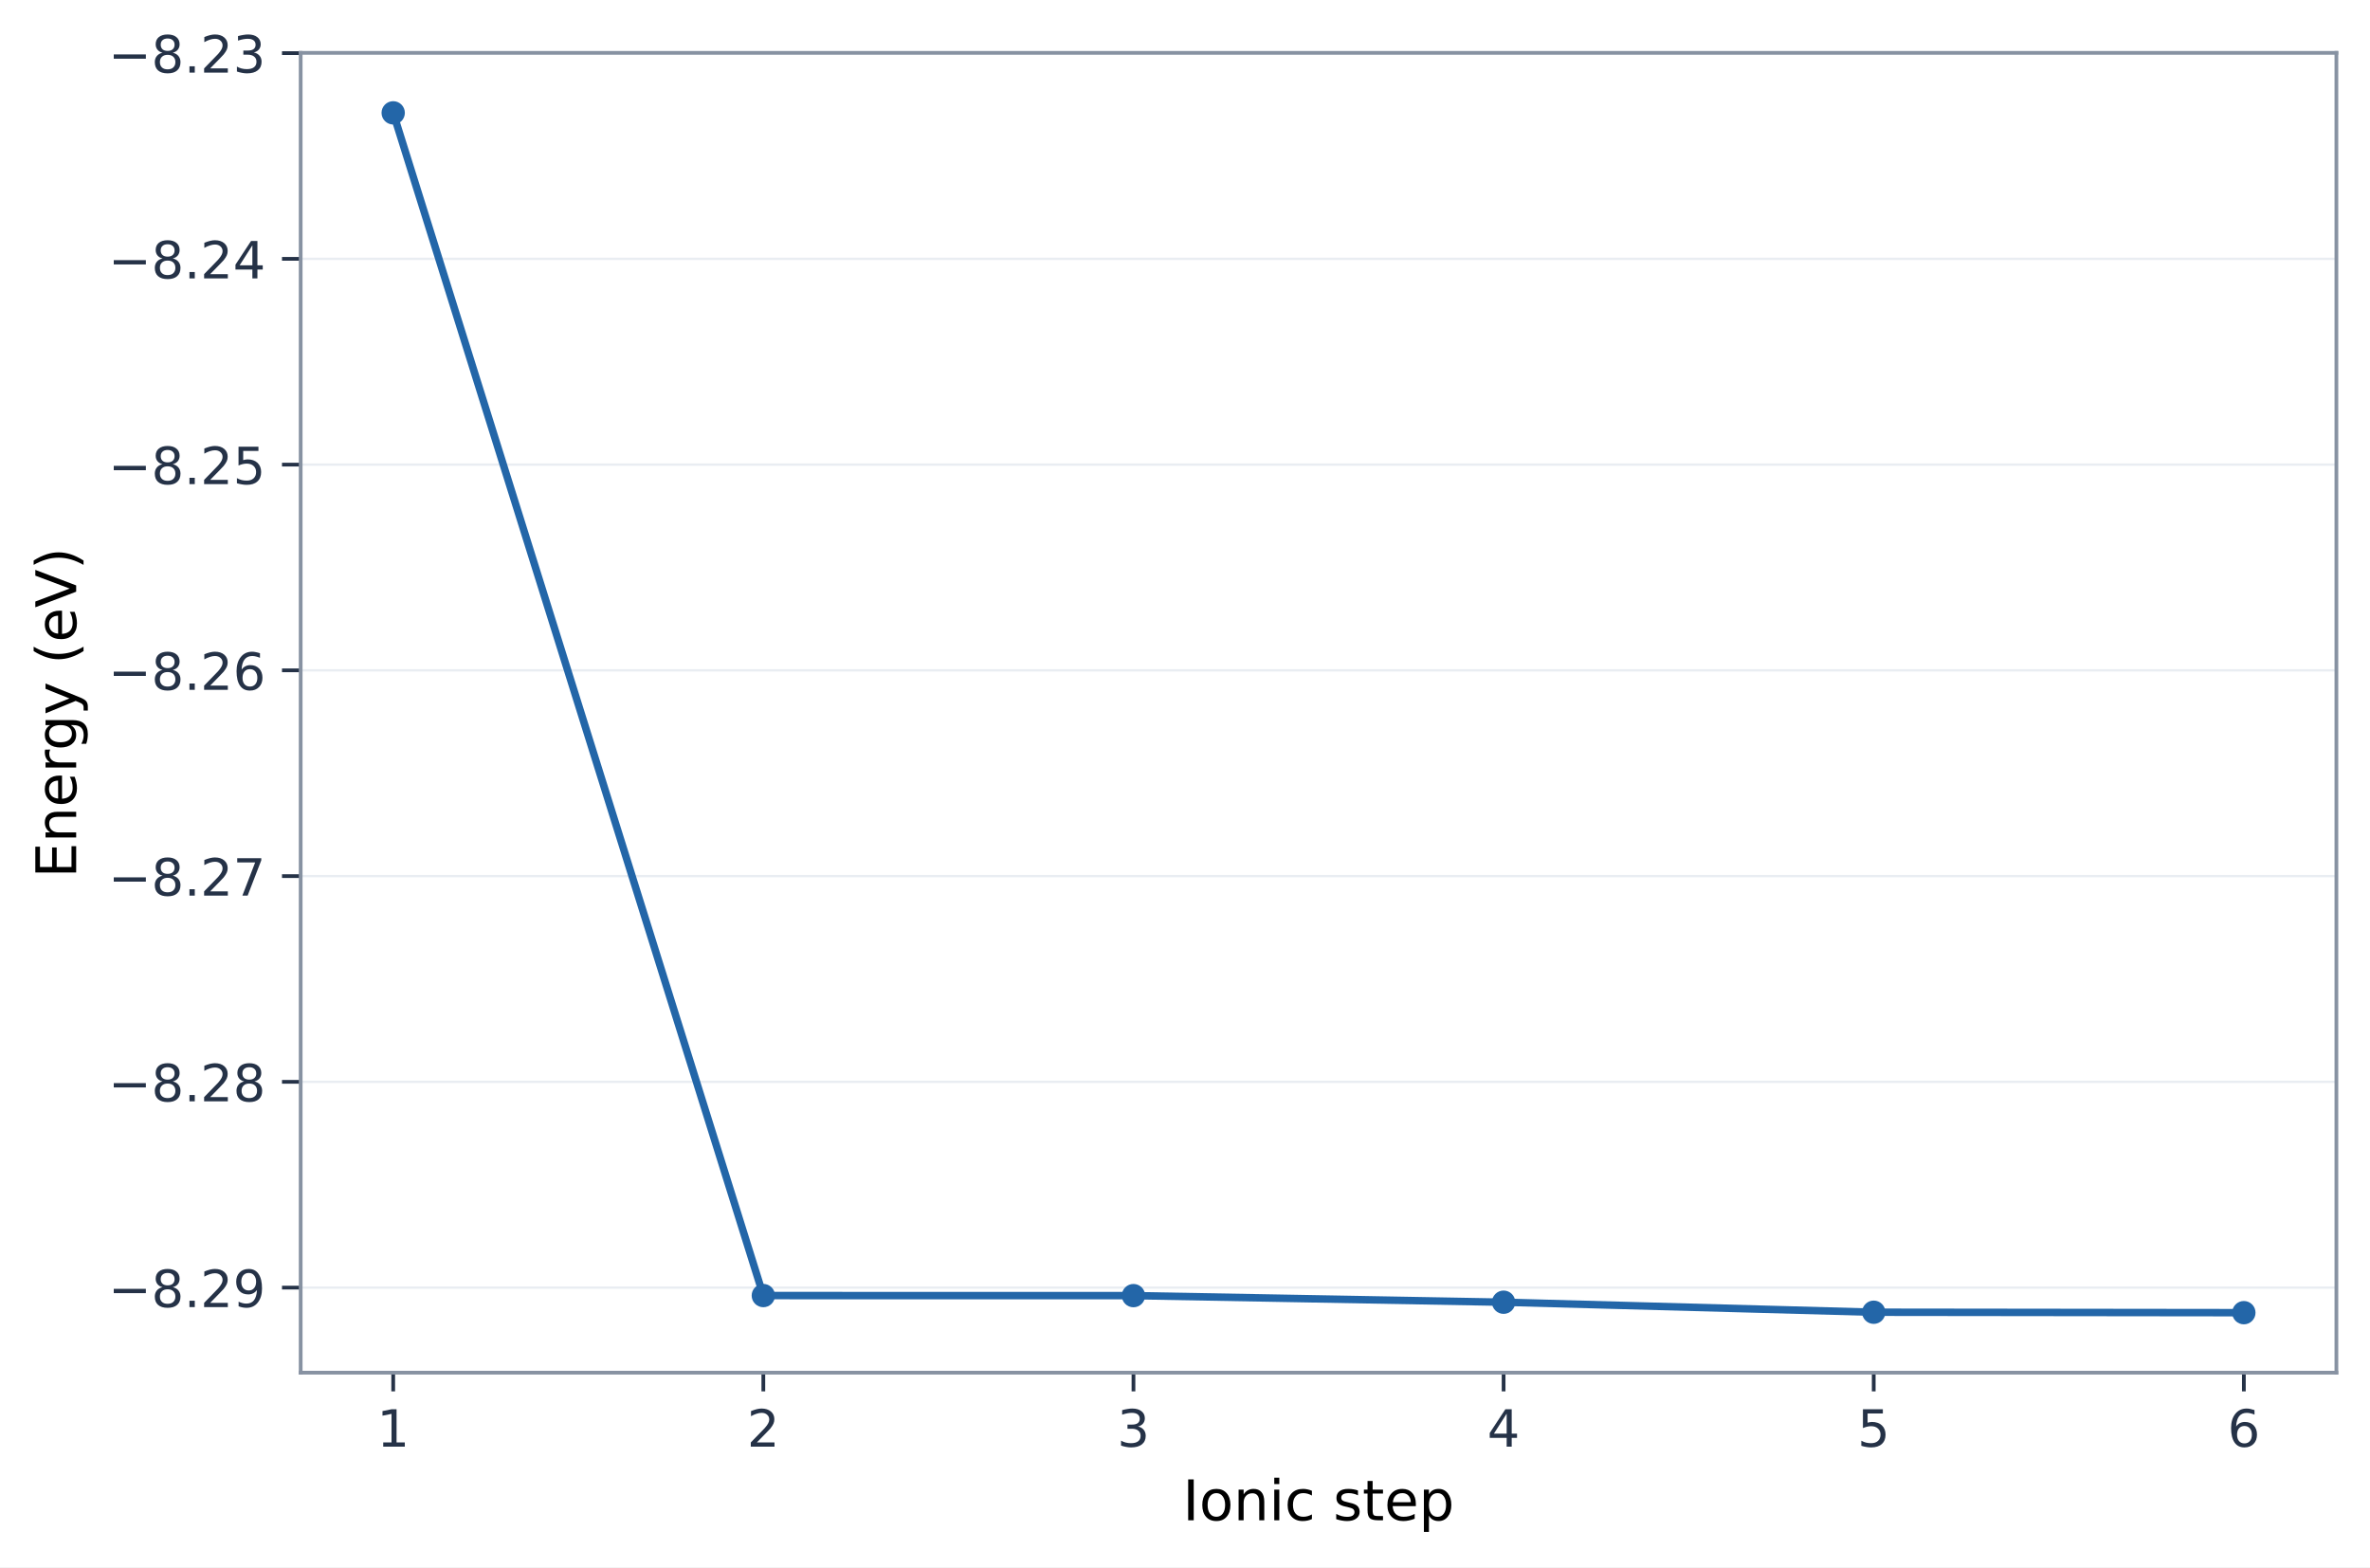
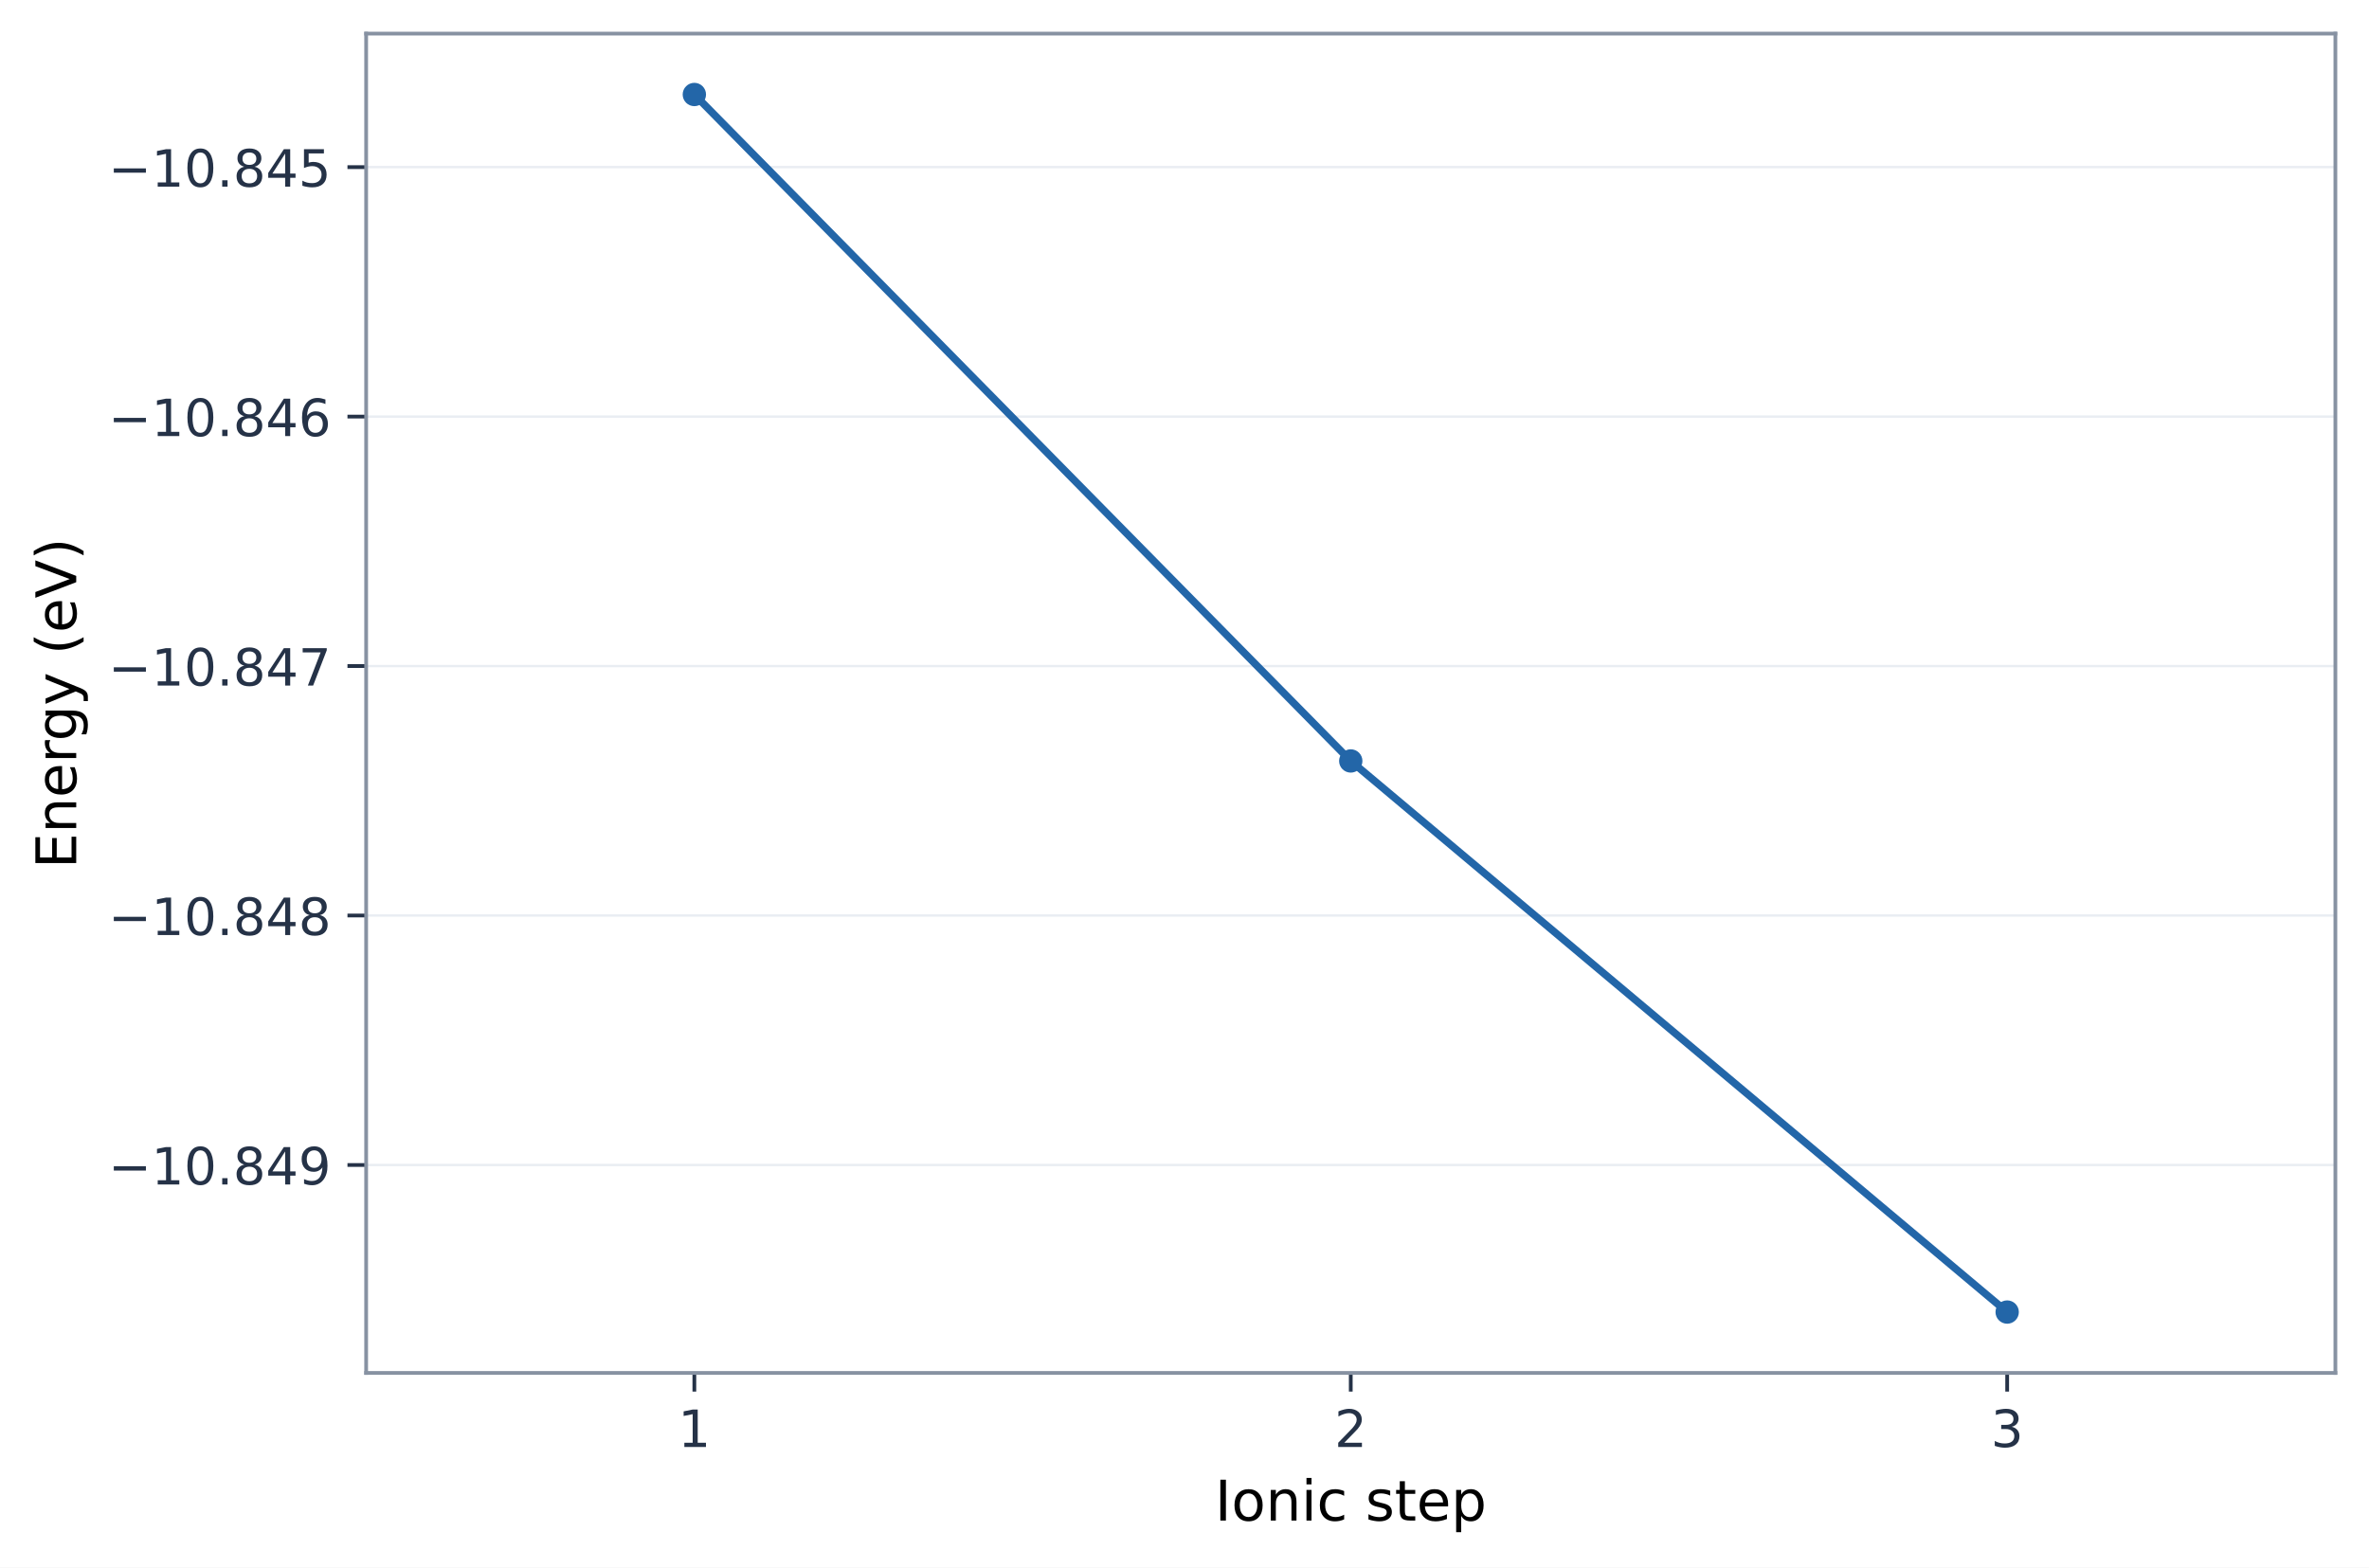
- <svg xmlns="http://www.w3.org/2000/svg" xmlns:xlink="http://www.w3.org/1999/xlink" width="507.707pt" height="335.755pt" viewBox="0 0 507.707 335.755" version="1.1">
+ <svg xmlns="http://www.w3.org/2000/svg" xmlns:xlink="http://www.w3.org/1999/xlink" width="507.305pt" height="335.758pt" viewBox="0 0 507.305 335.758" version="1.1">
  <defs>
    <style type="text/css">*{stroke-linejoin: round; stroke-linecap: butt}</style>
  </defs>
  <g id="figure_1">
    <g id="patch_1">
-       <path d="M 0 335.755  L 507.707 335.755  L 507.707 0  L 0 0  z " style="fill: #ffffff" />
+       <path d="M 0 335.758  L 507.305 335.758  L 507.305 0  L 0 0  z " style="fill: #ffffff" />
    </g>
    <g id="axes_1">
      <g id="patch_2">
-         <path d="M 64.41 294.054  L 500.507 294.054  L 500.507 11.323  L 64.41 11.323  z " style="fill: #ffffff" />
+         <path d="M 78.407 294.057  L 500.105 294.057  L 500.105 7.2  L 78.407 7.2  z " style="fill: #ffffff" />
      </g>
      <g id="matplotlib.axis_1">
        <g id="xtick_1">
          <g id="line2d_1">
            <defs>
-               <path id="mb450af45f0" d="M 0 0  L 0 4  " style="stroke: #253247; stroke-width: 0.8" />
+               <path id="m915210b47b" d="M 0 0  L 0 4  " style="stroke: #253247; stroke-width: 0.8" />
            </defs>
            <g>
-               <use xlink:href="#mb450af45f0" x="84.232" y="294.054" style="fill: #253247; stroke: #253247; stroke-width: 0.8" />
+               <use xlink:href="#m915210b47b" x="148.69" y="294.057" style="fill: #253247; stroke: #253247; stroke-width: 0.8" />
            </g>
          </g>
          <g id="text_1">
-             <text style="font-size: 11px; font-family: 'DejaVu Sans', 'Bitstream Vera Sans', 'Computer Modern Sans Serif', 'Lucida Grande', 'Verdana', 'Geneva', 'Lucid', 'Arial', 'Helvetica', 'Avant Garde', sans-serif; text-anchor: middle; fill: #253247" x="84.232" y="309.911" transform="rotate(-0 84.23244 309.9113)">1</text>
+             <text style="font-size: 11px; font-family: 'DejaVu Sans', 'Bitstream Vera Sans', 'Computer Modern Sans Serif', 'Lucida Grande', 'Verdana', 'Geneva', 'Lucid', 'Arial', 'Helvetica', 'Avant Garde', sans-serif; text-anchor: middle; fill: #253247" x="148.69" y="309.915" transform="rotate(-0 148.6902 309.9146)">1</text>
          </g>
        </g>
        <g id="xtick_2">
          <g id="line2d_2">
            <g>
-               <use xlink:href="#mb450af45f0" x="163.523" y="294.054" style="fill: #253247; stroke: #253247; stroke-width: 0.8" />
+               <use xlink:href="#m915210b47b" x="289.256" y="294.057" style="fill: #253247; stroke: #253247; stroke-width: 0.8" />
            </g>
          </g>
          <g id="text_2">
-             <text style="font-size: 11px; font-family: 'DejaVu Sans', 'Bitstream Vera Sans', 'Computer Modern Sans Serif', 'Lucida Grande', 'Verdana', 'Geneva', 'Lucid', 'Arial', 'Helvetica', 'Avant Garde', sans-serif; text-anchor: middle; fill: #253247" x="163.523" y="309.911" transform="rotate(-0 163.5228 309.9113)">2</text>
+             <text style="font-size: 11px; font-family: 'DejaVu Sans', 'Bitstream Vera Sans', 'Computer Modern Sans Serif', 'Lucida Grande', 'Verdana', 'Geneva', 'Lucid', 'Arial', 'Helvetica', 'Avant Garde', sans-serif; text-anchor: middle; fill: #253247" x="289.256" y="309.915" transform="rotate(-0 289.2559 309.9146)">2</text>
          </g>
        </g>
        <g id="xtick_3">
          <g id="line2d_3">
            <g>
-               <use xlink:href="#mb450af45f0" x="242.813" y="294.054" style="fill: #253247; stroke: #253247; stroke-width: 0.8" />
+               <use xlink:href="#m915210b47b" x="429.822" y="294.057" style="fill: #253247; stroke: #253247; stroke-width: 0.8" />
            </g>
          </g>
          <g id="text_3">
-             <text style="font-size: 11px; font-family: 'DejaVu Sans', 'Bitstream Vera Sans', 'Computer Modern Sans Serif', 'Lucida Grande', 'Verdana', 'Geneva', 'Lucid', 'Arial', 'Helvetica', 'Avant Garde', sans-serif; text-anchor: middle; fill: #253247" x="242.813" y="309.911" transform="rotate(-0 242.8132 309.9113)">3</text>
+             <text style="font-size: 11px; font-family: 'DejaVu Sans', 'Bitstream Vera Sans', 'Computer Modern Sans Serif', 'Lucida Grande', 'Verdana', 'Geneva', 'Lucid', 'Arial', 'Helvetica', 'Avant Garde', sans-serif; text-anchor: middle; fill: #253247" x="429.822" y="309.915" transform="rotate(-0 429.8217 309.9146)">3</text>
          </g>
        </g>
-         <g id="xtick_4">
-           <g id="line2d_4">
-             <g>
-               <use xlink:href="#mb450af45f0" x="322.104" y="294.054" style="fill: #253247; stroke: #253247; stroke-width: 0.8" />
-             </g>
-           </g>
-           <g id="text_4">
-             <text style="font-size: 11px; font-family: 'DejaVu Sans', 'Bitstream Vera Sans', 'Computer Modern Sans Serif', 'Lucida Grande', 'Verdana', 'Geneva', 'Lucid', 'Arial', 'Helvetica', 'Avant Garde', sans-serif; text-anchor: middle; fill: #253247" x="322.104" y="309.911" transform="rotate(-0 322.1036 309.9113)">4</text>
-           </g>
-         </g>
-         <g id="xtick_5">
-           <g id="line2d_5">
-             <g>
-               <use xlink:href="#mb450af45f0" x="401.394" y="294.054" style="fill: #253247; stroke: #253247; stroke-width: 0.8" />
-             </g>
-           </g>
-           <g id="text_5">
-             <text style="font-size: 11px; font-family: 'DejaVu Sans', 'Bitstream Vera Sans', 'Computer Modern Sans Serif', 'Lucida Grande', 'Verdana', 'Geneva', 'Lucid', 'Arial', 'Helvetica', 'Avant Garde', sans-serif; text-anchor: middle; fill: #253247" x="401.394" y="309.911" transform="rotate(-0 401.394 309.9113)">5</text>
-           </g>
-         </g>
-         <g id="xtick_6">
-           <g id="line2d_6">
-             <g>
-               <use xlink:href="#mb450af45f0" x="480.684" y="294.054" style="fill: #253247; stroke: #253247; stroke-width: 0.8" />
-             </g>
-           </g>
-           <g id="text_6">
-             <text style="font-size: 11px; font-family: 'DejaVu Sans', 'Bitstream Vera Sans', 'Computer Modern Sans Serif', 'Lucida Grande', 'Verdana', 'Geneva', 'Lucid', 'Arial', 'Helvetica', 'Avant Garde', sans-serif; text-anchor: middle; fill: #253247" x="480.684" y="309.911" transform="rotate(-0 480.6844 309.9113)">6</text>
-           </g>
-         </g>
-         <g id="text_7">
-           <text style="font-size: 12px; font-family: 'DejaVu Sans', 'Bitstream Vera Sans', 'Computer Modern Sans Serif', 'Lucida Grande', 'Verdana', 'Geneva', 'Lucid', 'Arial', 'Helvetica', 'Avant Garde', sans-serif; text-anchor: middle" x="282.458" y="325.672" transform="rotate(-0 282.4584 325.672)">Ionic step</text>
+         <g id="text_4">
+           <text style="font-size: 12px; font-family: 'DejaVu Sans', 'Bitstream Vera Sans', 'Computer Modern Sans Serif', 'Lucida Grande', 'Verdana', 'Geneva', 'Lucid', 'Arial', 'Helvetica', 'Avant Garde', sans-serif; text-anchor: middle" x="289.256" y="325.675" transform="rotate(-0 289.2559 325.6753)">Ionic step</text>
        </g>
      </g>
      <g id="matplotlib.axis_2">
        <g id="ytick_1">
-           <g id="line2d_7">
-             <path d="M 64.41 275.828  L 500.507 275.828  " clip-path="url(#pf3ba8a4457)" style="fill: none; stroke: #e9edf2; stroke-width: 0.5; stroke-linecap: square" />
+           <g id="line2d_4">
+             <path d="M 78.407 249.517  L 500.105 249.517  " clip-path="url(#p6178385f01)" style="fill: none; stroke: #e9edf2; stroke-width: 0.5; stroke-linecap: square" />
          </g>
-           <g id="line2d_8">
+           <g id="line2d_5">
            <defs>
-               <path id="m314cf23d89" d="M 0 0  L -4 0  " style="stroke: #253247; stroke-width: 0.8" />
+               <path id="md1357f8699" d="M 0 0  L -4 0  " style="stroke: #253247; stroke-width: 0.8" />
            </defs>
            <g>
-               <use xlink:href="#m314cf23d89" x="64.41" y="275.828" style="fill: #253247; stroke: #253247; stroke-width: 0.8" />
+               <use xlink:href="#md1357f8699" x="78.407" y="249.517" style="fill: #253247; stroke: #253247; stroke-width: 0.8" />
+             </g>
+           </g>
+           <g id="text_5">
+             <text style="font-size: 11px; font-family: 'DejaVu Sans', 'Bitstream Vera Sans', 'Computer Modern Sans Serif', 'Lucida Grande', 'Verdana', 'Geneva', 'Lucid', 'Arial', 'Helvetica', 'Avant Garde', sans-serif; text-anchor: end; fill: #253247" x="70.907" y="253.695" transform="rotate(-0 70.90734 253.6953)">−10.849</text>
+           </g>
+         </g>
+         <g id="ytick_2">
+           <g id="line2d_6">
+             <path d="M 78.407 196.086  L 500.105 196.086  " clip-path="url(#p6178385f01)" style="fill: none; stroke: #e9edf2; stroke-width: 0.5; stroke-linecap: square" />
+           </g>
+           <g id="line2d_7">
+             <g>
+               <use xlink:href="#md1357f8699" x="78.407" y="196.086" style="fill: #253247; stroke: #253247; stroke-width: 0.8" />
+             </g>
+           </g>
+           <g id="text_6">
+             <text style="font-size: 11px; font-family: 'DejaVu Sans', 'Bitstream Vera Sans', 'Computer Modern Sans Serif', 'Lucida Grande', 'Verdana', 'Geneva', 'Lucid', 'Arial', 'Helvetica', 'Avant Garde', sans-serif; text-anchor: end; fill: #253247" x="70.907" y="200.265" transform="rotate(-0 70.90734 200.2645)">−10.848</text>
+           </g>
+         </g>
+         <g id="ytick_3">
+           <g id="line2d_8">
+             <path d="M 78.407 142.655  L 500.105 142.655  " clip-path="url(#p6178385f01)" style="fill: none; stroke: #e9edf2; stroke-width: 0.5; stroke-linecap: square" />
+           </g>
+           <g id="line2d_9">
+             <g>
+               <use xlink:href="#md1357f8699" x="78.407" y="142.655" style="fill: #253247; stroke: #253247; stroke-width: 0.8" />
+             </g>
+           </g>
+           <g id="text_7">
+             <text style="font-size: 11px; font-family: 'DejaVu Sans', 'Bitstream Vera Sans', 'Computer Modern Sans Serif', 'Lucida Grande', 'Verdana', 'Geneva', 'Lucid', 'Arial', 'Helvetica', 'Avant Garde', sans-serif; text-anchor: end; fill: #253247" x="70.907" y="146.834" transform="rotate(-0 70.90734 146.8338)">−10.847</text>
+           </g>
+         </g>
+         <g id="ytick_4">
+           <g id="line2d_10">
+             <path d="M 78.407 89.224  L 500.105 89.224  " clip-path="url(#p6178385f01)" style="fill: none; stroke: #e9edf2; stroke-width: 0.5; stroke-linecap: square" />
+           </g>
+           <g id="line2d_11">
+             <g>
+               <use xlink:href="#md1357f8699" x="78.407" y="89.224" style="fill: #253247; stroke: #253247; stroke-width: 0.8" />
            </g>
          </g>
          <g id="text_8">
-             <text style="font-size: 11px; font-family: 'DejaVu Sans', 'Bitstream Vera Sans', 'Computer Modern Sans Serif', 'Lucida Grande', 'Verdana', 'Geneva', 'Lucid', 'Arial', 'Helvetica', 'Avant Garde', sans-serif; text-anchor: end; fill: #253247" x="56.91" y="280.006" transform="rotate(-0 56.90984 280.0063)">−8.29</text>
+             <text style="font-size: 11px; font-family: 'DejaVu Sans', 'Bitstream Vera Sans', 'Computer Modern Sans Serif', 'Lucida Grande', 'Verdana', 'Geneva', 'Lucid', 'Arial', 'Helvetica', 'Avant Garde', sans-serif; text-anchor: end; fill: #253247" x="70.907" y="93.403" transform="rotate(-0 70.90734 93.40313)">−10.846</text>
          </g>
        </g>
-         <g id="ytick_2">
-           <g id="line2d_9">
-             <path d="M 64.41 231.753  L 500.507 231.753  " clip-path="url(#pf3ba8a4457)" style="fill: none; stroke: #e9edf2; stroke-width: 0.5; stroke-linecap: square" />
+         <g id="ytick_5">
+           <g id="line2d_12">
+             <path d="M 78.407 35.794  L 500.105 35.794  " clip-path="url(#p6178385f01)" style="fill: none; stroke: #e9edf2; stroke-width: 0.5; stroke-linecap: square" />
          </g>
-           <g id="line2d_10">
+           <g id="line2d_13">
            <g>
-               <use xlink:href="#m314cf23d89" x="64.41" y="231.753" style="fill: #253247; stroke: #253247; stroke-width: 0.8" />
+               <use xlink:href="#md1357f8699" x="78.407" y="35.794" style="fill: #253247; stroke: #253247; stroke-width: 0.8" />
            </g>
          </g>
          <g id="text_9">
-             <text style="font-size: 11px; font-family: 'DejaVu Sans', 'Bitstream Vera Sans', 'Computer Modern Sans Serif', 'Lucida Grande', 'Verdana', 'Geneva', 'Lucid', 'Arial', 'Helvetica', 'Avant Garde', sans-serif; text-anchor: end; fill: #253247" x="56.91" y="235.932" transform="rotate(-0 56.90984 235.9315)">−8.28</text>
+             <text style="font-size: 11px; font-family: 'DejaVu Sans', 'Bitstream Vera Sans', 'Computer Modern Sans Serif', 'Lucida Grande', 'Verdana', 'Geneva', 'Lucid', 'Arial', 'Helvetica', 'Avant Garde', sans-serif; text-anchor: end; fill: #253247" x="70.907" y="39.972" transform="rotate(-0 70.90734 39.97242)">−10.845</text>
          </g>
        </g>
-         <g id="ytick_3">
-           <g id="line2d_11">
-             <path d="M 64.41 187.678  L 500.507 187.678  " clip-path="url(#pf3ba8a4457)" style="fill: none; stroke: #e9edf2; stroke-width: 0.5; stroke-linecap: square" />
-           </g>
-           <g id="line2d_12">
-             <g>
-               <use xlink:href="#m314cf23d89" x="64.41" y="187.678" style="fill: #253247; stroke: #253247; stroke-width: 0.8" />
-             </g>
-           </g>
-           <g id="text_10">
-             <text style="font-size: 11px; font-family: 'DejaVu Sans', 'Bitstream Vera Sans', 'Computer Modern Sans Serif', 'Lucida Grande', 'Verdana', 'Geneva', 'Lucid', 'Arial', 'Helvetica', 'Avant Garde', sans-serif; text-anchor: end; fill: #253247" x="56.91" y="191.857" transform="rotate(-0 56.90984 191.8567)">−8.27</text>
-           </g>
-         </g>
-         <g id="ytick_4">
-           <g id="line2d_13">
-             <path d="M 64.41 143.603  L 500.507 143.603  " clip-path="url(#pf3ba8a4457)" style="fill: none; stroke: #e9edf2; stroke-width: 0.5; stroke-linecap: square" />
-           </g>
-           <g id="line2d_14">
-             <g>
-               <use xlink:href="#m314cf23d89" x="64.41" y="143.603" style="fill: #253247; stroke: #253247; stroke-width: 0.8" />
-             </g>
-           </g>
-           <g id="text_11">
-             <text style="font-size: 11px; font-family: 'DejaVu Sans', 'Bitstream Vera Sans', 'Computer Modern Sans Serif', 'Lucida Grande', 'Verdana', 'Geneva', 'Lucid', 'Arial', 'Helvetica', 'Avant Garde', sans-serif; text-anchor: end; fill: #253247" x="56.91" y="147.782" transform="rotate(-0 56.90984 147.7819)">−8.26</text>
-           </g>
-         </g>
-         <g id="ytick_5">
-           <g id="line2d_15">
-             <path d="M 64.41 99.528  L 500.507 99.528  " clip-path="url(#pf3ba8a4457)" style="fill: none; stroke: #e9edf2; stroke-width: 0.5; stroke-linecap: square" />
-           </g>
-           <g id="line2d_16">
-             <g>
-               <use xlink:href="#m314cf23d89" x="64.41" y="99.528" style="fill: #253247; stroke: #253247; stroke-width: 0.8" />
-             </g>
-           </g>
-           <g id="text_12">
-             <text style="font-size: 11px; font-family: 'DejaVu Sans', 'Bitstream Vera Sans', 'Computer Modern Sans Serif', 'Lucida Grande', 'Verdana', 'Geneva', 'Lucid', 'Arial', 'Helvetica', 'Avant Garde', sans-serif; text-anchor: end; fill: #253247" x="56.91" y="103.707" transform="rotate(-0 56.90984 103.7071)">−8.25</text>
-           </g>
-         </g>
-         <g id="ytick_6">
-           <g id="line2d_17">
-             <path d="M 64.41 55.454  L 500.507 55.454  " clip-path="url(#pf3ba8a4457)" style="fill: none; stroke: #e9edf2; stroke-width: 0.5; stroke-linecap: square" />
-           </g>
-           <g id="line2d_18">
-             <g>
-               <use xlink:href="#m314cf23d89" x="64.41" y="55.454" style="fill: #253247; stroke: #253247; stroke-width: 0.8" />
-             </g>
-           </g>
-           <g id="text_13">
-             <text style="font-size: 11px; font-family: 'DejaVu Sans', 'Bitstream Vera Sans', 'Computer Modern Sans Serif', 'Lucida Grande', 'Verdana', 'Geneva', 'Lucid', 'Arial', 'Helvetica', 'Avant Garde', sans-serif; text-anchor: end; fill: #253247" x="56.91" y="59.632" transform="rotate(-0 56.90984 59.63224)">−8.24</text>
-           </g>
-         </g>
-         <g id="ytick_7">
-           <g id="line2d_19">
-             <path d="M 64.41 11.379  L 500.507 11.379  " clip-path="url(#pf3ba8a4457)" style="fill: none; stroke: #e9edf2; stroke-width: 0.5; stroke-linecap: square" />
-           </g>
-           <g id="line2d_20">
-             <g>
-               <use xlink:href="#m314cf23d89" x="64.41" y="11.379" style="fill: #253247; stroke: #253247; stroke-width: 0.8" />
-             </g>
-           </g>
-           <g id="text_14">
-             <text style="font-size: 11px; font-family: 'DejaVu Sans', 'Bitstream Vera Sans', 'Computer Modern Sans Serif', 'Lucida Grande', 'Verdana', 'Geneva', 'Lucid', 'Arial', 'Helvetica', 'Avant Garde', sans-serif; text-anchor: end; fill: #253247" x="56.91" y="15.557" transform="rotate(-0 56.90984 15.55742)">−8.23</text>
-           </g>
-         </g>
-         <g id="text_15">
-           <text style="font-size: 12px; font-family: 'DejaVu Sans', 'Bitstream Vera Sans', 'Computer Modern Sans Serif', 'Lucida Grande', 'Verdana', 'Geneva', 'Lucid', 'Arial', 'Helvetica', 'Avant Garde', sans-serif; text-anchor: middle" x="16.317" y="152.688" transform="rotate(-90 16.31719 152.6882)">Energy (eV)</text>
+         <g id="text_10">
+           <text style="font-size: 12px; font-family: 'DejaVu Sans', 'Bitstream Vera Sans', 'Computer Modern Sans Serif', 'Lucida Grande', 'Verdana', 'Geneva', 'Lucid', 'Arial', 'Helvetica', 'Avant Garde', sans-serif; text-anchor: middle" x="16.317" y="150.629" transform="rotate(-90 16.31719 150.6286)">Energy (eV)</text>
        </g>
      </g>
-       <g id="line2d_21">
-         <path d="M 84.232 24.174  L 163.523 277.538  L 242.813 277.55  L 322.104 278.962  L 401.394 281.108  L 480.684 281.202  " clip-path="url(#pf3ba8a4457)" style="fill: none; stroke: #2366a8; stroke-width: 1.6; stroke-linecap: square" />
+       <g id="line2d_14">
+         <path d="M 148.69 20.239  L 289.256 162.983  L 429.822 281.018  " clip-path="url(#p6178385f01)" style="fill: none; stroke: #2366a8; stroke-width: 1.6; stroke-linecap: square" />
        <defs>
-           <path id="md23b8c851d" d="M 0 2  C 0.53 2 1.039 1.789 1.414 1.414  C 1.789 1.039 2 0.53 2 0  C 2 -0.53 1.789 -1.039 1.414 -1.414  C 1.039 -1.789 0.53 -2 0 -2  C -0.53 -2 -1.039 -1.789 -1.414 -1.414  C -1.789 -1.039 -2 -0.53 -2 0  C -2 0.53 -1.789 1.039 -1.414 1.414  C -1.039 1.789 -0.53 2 0 2  z " style="stroke: #2366a8" />
+           <path id="ma741c44be7" d="M 0 2  C 0.53 2 1.039 1.789 1.414 1.414  C 1.789 1.039 2 0.53 2 0  C 2 -0.53 1.789 -1.039 1.414 -1.414  C 1.039 -1.789 0.53 -2 0 -2  C -0.53 -2 -1.039 -1.789 -1.414 -1.414  C -1.789 -1.039 -2 -0.53 -2 0  C -2 0.53 -1.789 1.039 -1.414 1.414  C -1.039 1.789 -0.53 2 0 2  z " style="stroke: #2366a8" />
        </defs>
-         <g clip-path="url(#pf3ba8a4457)">
-           <use xlink:href="#md23b8c851d" x="84.232" y="24.174" style="fill: #2366a8; stroke: #2366a8" />
-           <use xlink:href="#md23b8c851d" x="163.523" y="277.538" style="fill: #2366a8; stroke: #2366a8" />
-           <use xlink:href="#md23b8c851d" x="242.813" y="277.55" style="fill: #2366a8; stroke: #2366a8" />
-           <use xlink:href="#md23b8c851d" x="322.104" y="278.962" style="fill: #2366a8; stroke: #2366a8" />
-           <use xlink:href="#md23b8c851d" x="401.394" y="281.108" style="fill: #2366a8; stroke: #2366a8" />
-           <use xlink:href="#md23b8c851d" x="480.684" y="281.202" style="fill: #2366a8; stroke: #2366a8" />
+         <g clip-path="url(#p6178385f01)">
+           <use xlink:href="#ma741c44be7" x="148.69" y="20.239" style="fill: #2366a8; stroke: #2366a8" />
+           <use xlink:href="#ma741c44be7" x="289.256" y="162.983" style="fill: #2366a8; stroke: #2366a8" />
+           <use xlink:href="#ma741c44be7" x="429.822" y="281.018" style="fill: #2366a8; stroke: #2366a8" />
        </g>
      </g>
      <g id="patch_3">
-         <path d="M 64.41 294.054  L 64.41 11.323  " style="fill: none; stroke: #8792a2; stroke-width: 0.8; stroke-linejoin: miter; stroke-linecap: square" />
+         <path d="M 78.407 294.057  L 78.407 7.2  " style="fill: none; stroke: #8792a2; stroke-width: 0.8; stroke-linejoin: miter; stroke-linecap: square" />
      </g>
      <g id="patch_4">
-         <path d="M 500.507 294.054  L 500.507 11.323  " style="fill: none; stroke: #8792a2; stroke-width: 0.8; stroke-linejoin: miter; stroke-linecap: square" />
+         <path d="M 500.105 294.057  L 500.105 7.2  " style="fill: none; stroke: #8792a2; stroke-width: 0.8; stroke-linejoin: miter; stroke-linecap: square" />
      </g>
      <g id="patch_5">
-         <path d="M 64.41 294.054  L 500.507 294.054  " style="fill: none; stroke: #8792a2; stroke-width: 0.8; stroke-linejoin: miter; stroke-linecap: square" />
+         <path d="M 78.407 294.057  L 500.105 294.057  " style="fill: none; stroke: #8792a2; stroke-width: 0.8; stroke-linejoin: miter; stroke-linecap: square" />
      </g>
      <g id="patch_6">
-         <path d="M 64.41 11.323  L 500.507 11.323  " style="fill: none; stroke: #8792a2; stroke-width: 0.8; stroke-linejoin: miter; stroke-linecap: square" />
+         <path d="M 78.407 7.2  L 500.105 7.2  " style="fill: none; stroke: #8792a2; stroke-width: 0.8; stroke-linejoin: miter; stroke-linecap: square" />
      </g>
    </g>
  </g>
  <defs>
-     <clipPath id="pf3ba8a4457">
-       <rect x="64.41" y="11.323" width="436.097" height="282.731" />
+     <clipPath id="p6178385f01">
+       <rect x="78.407" y="7.2" width="421.697" height="286.857" />
    </clipPath>
  </defs>
</svg>
